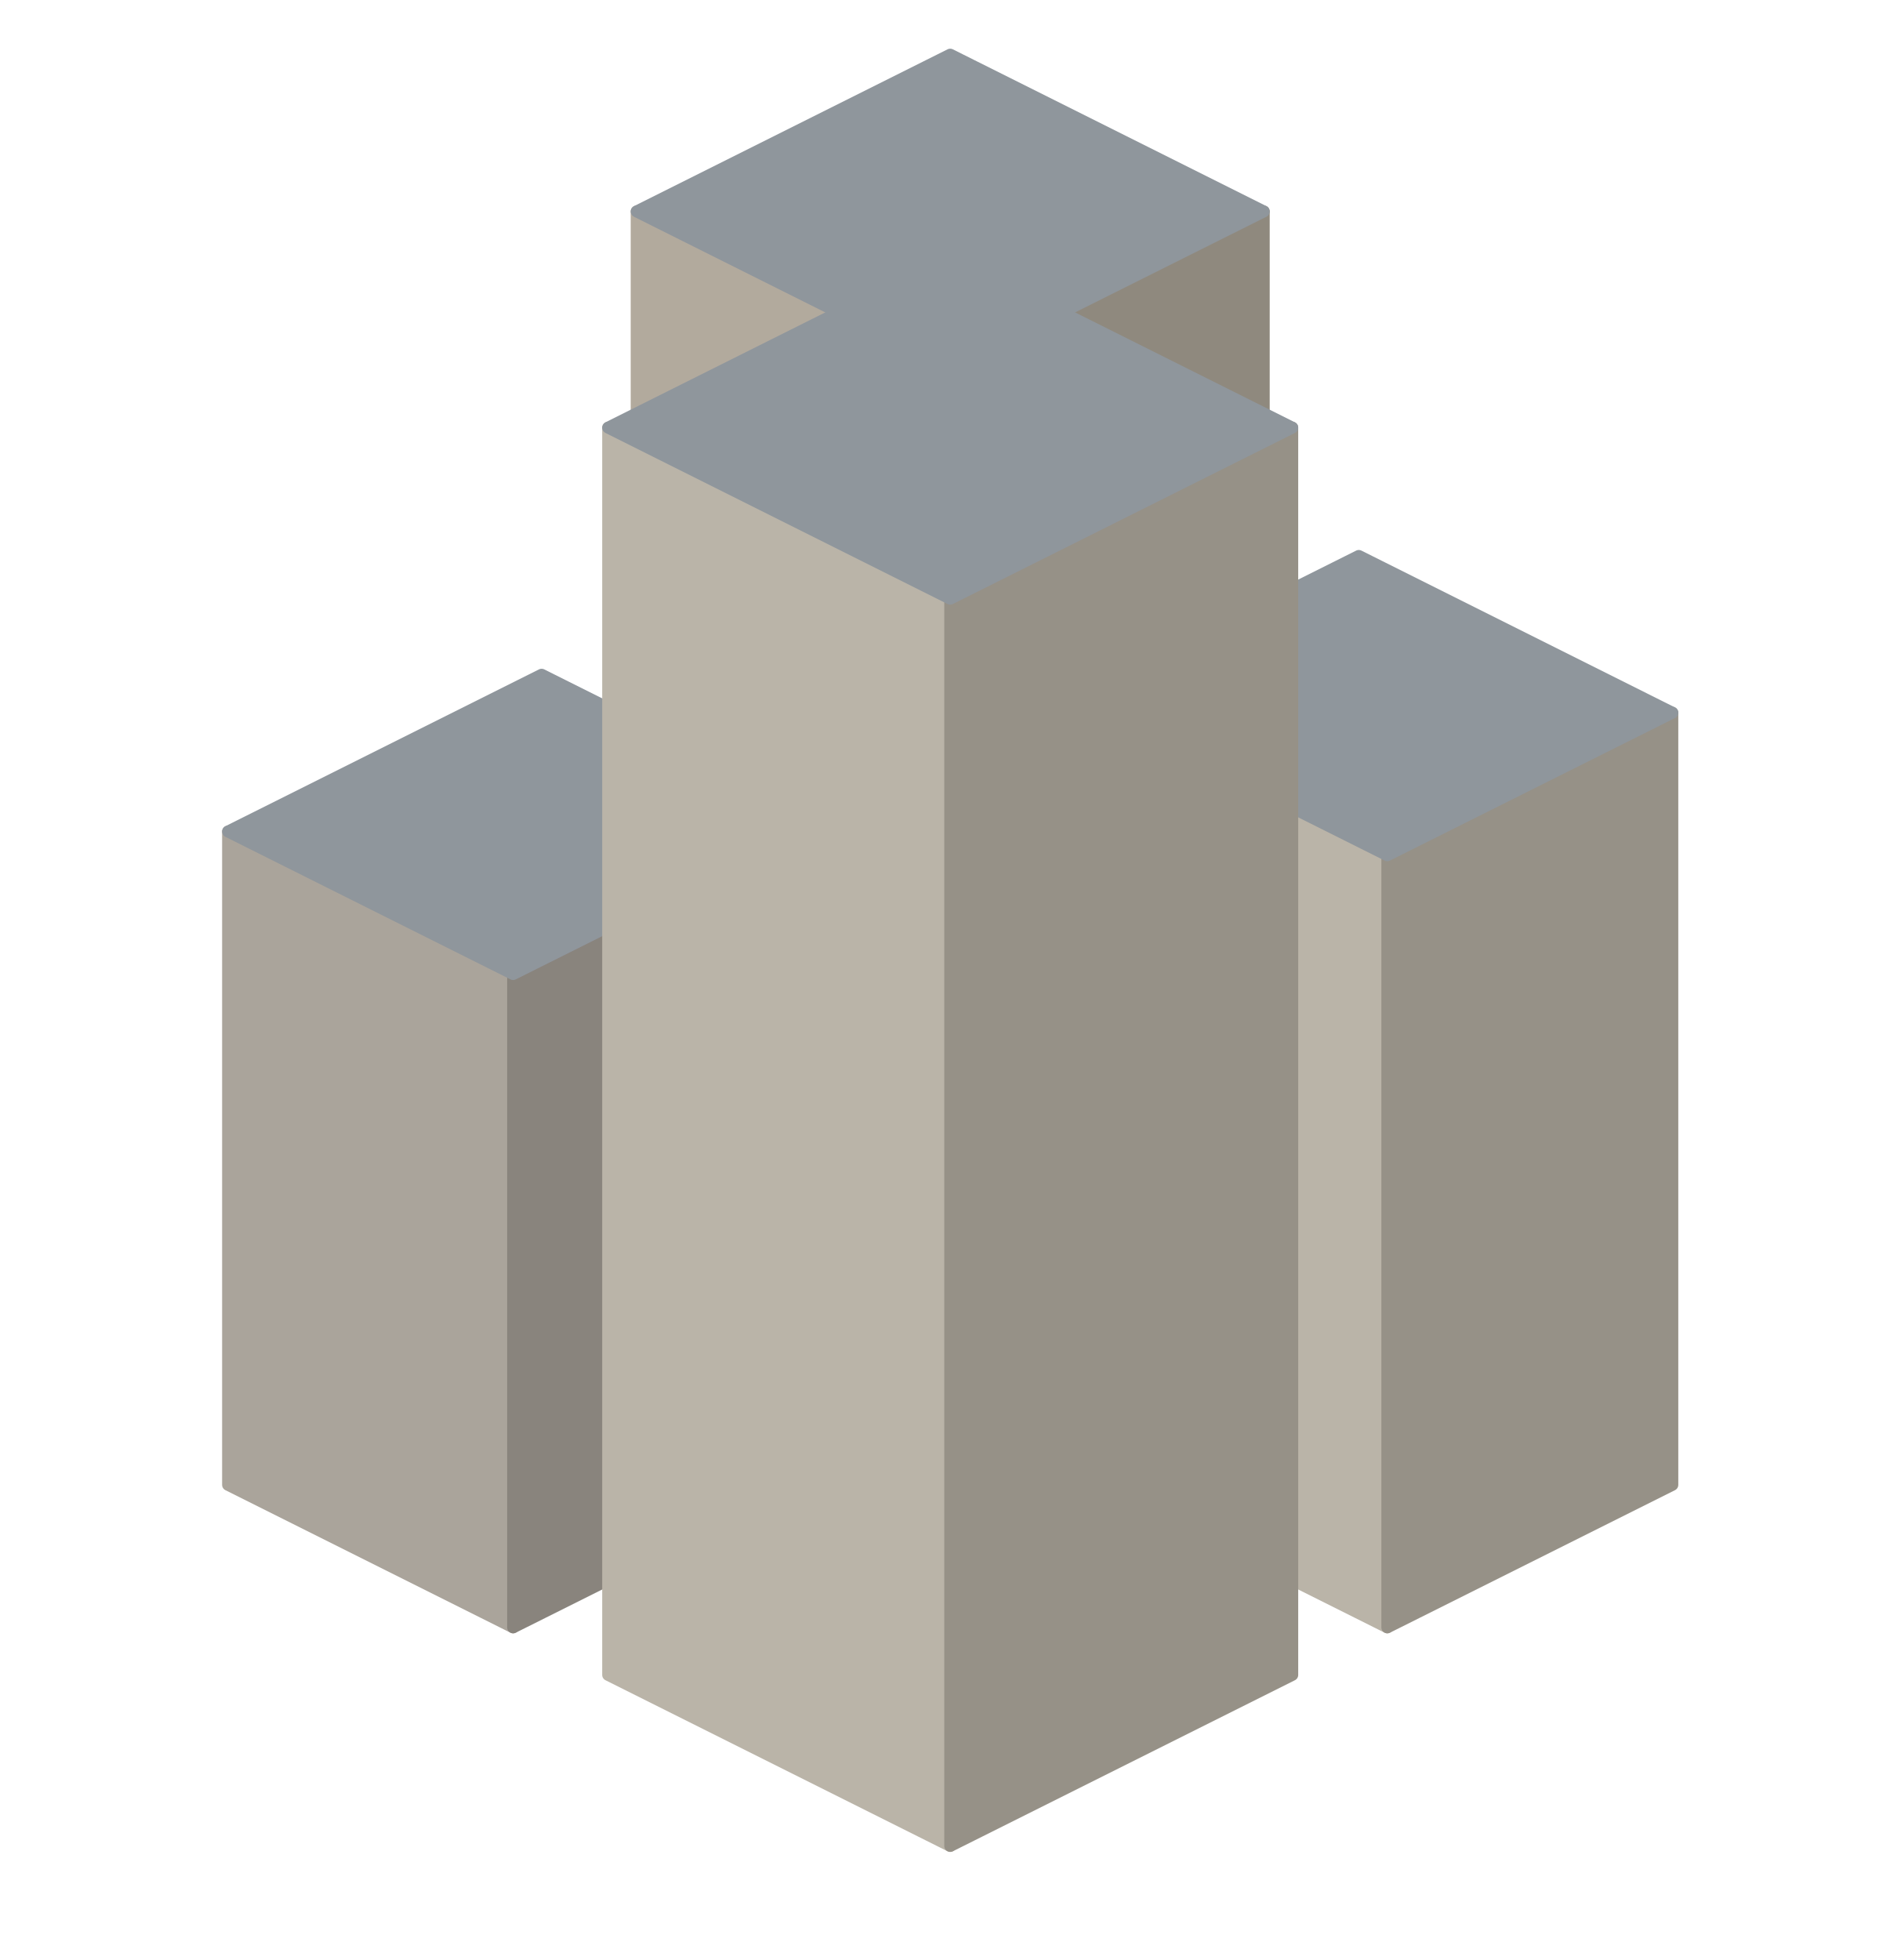
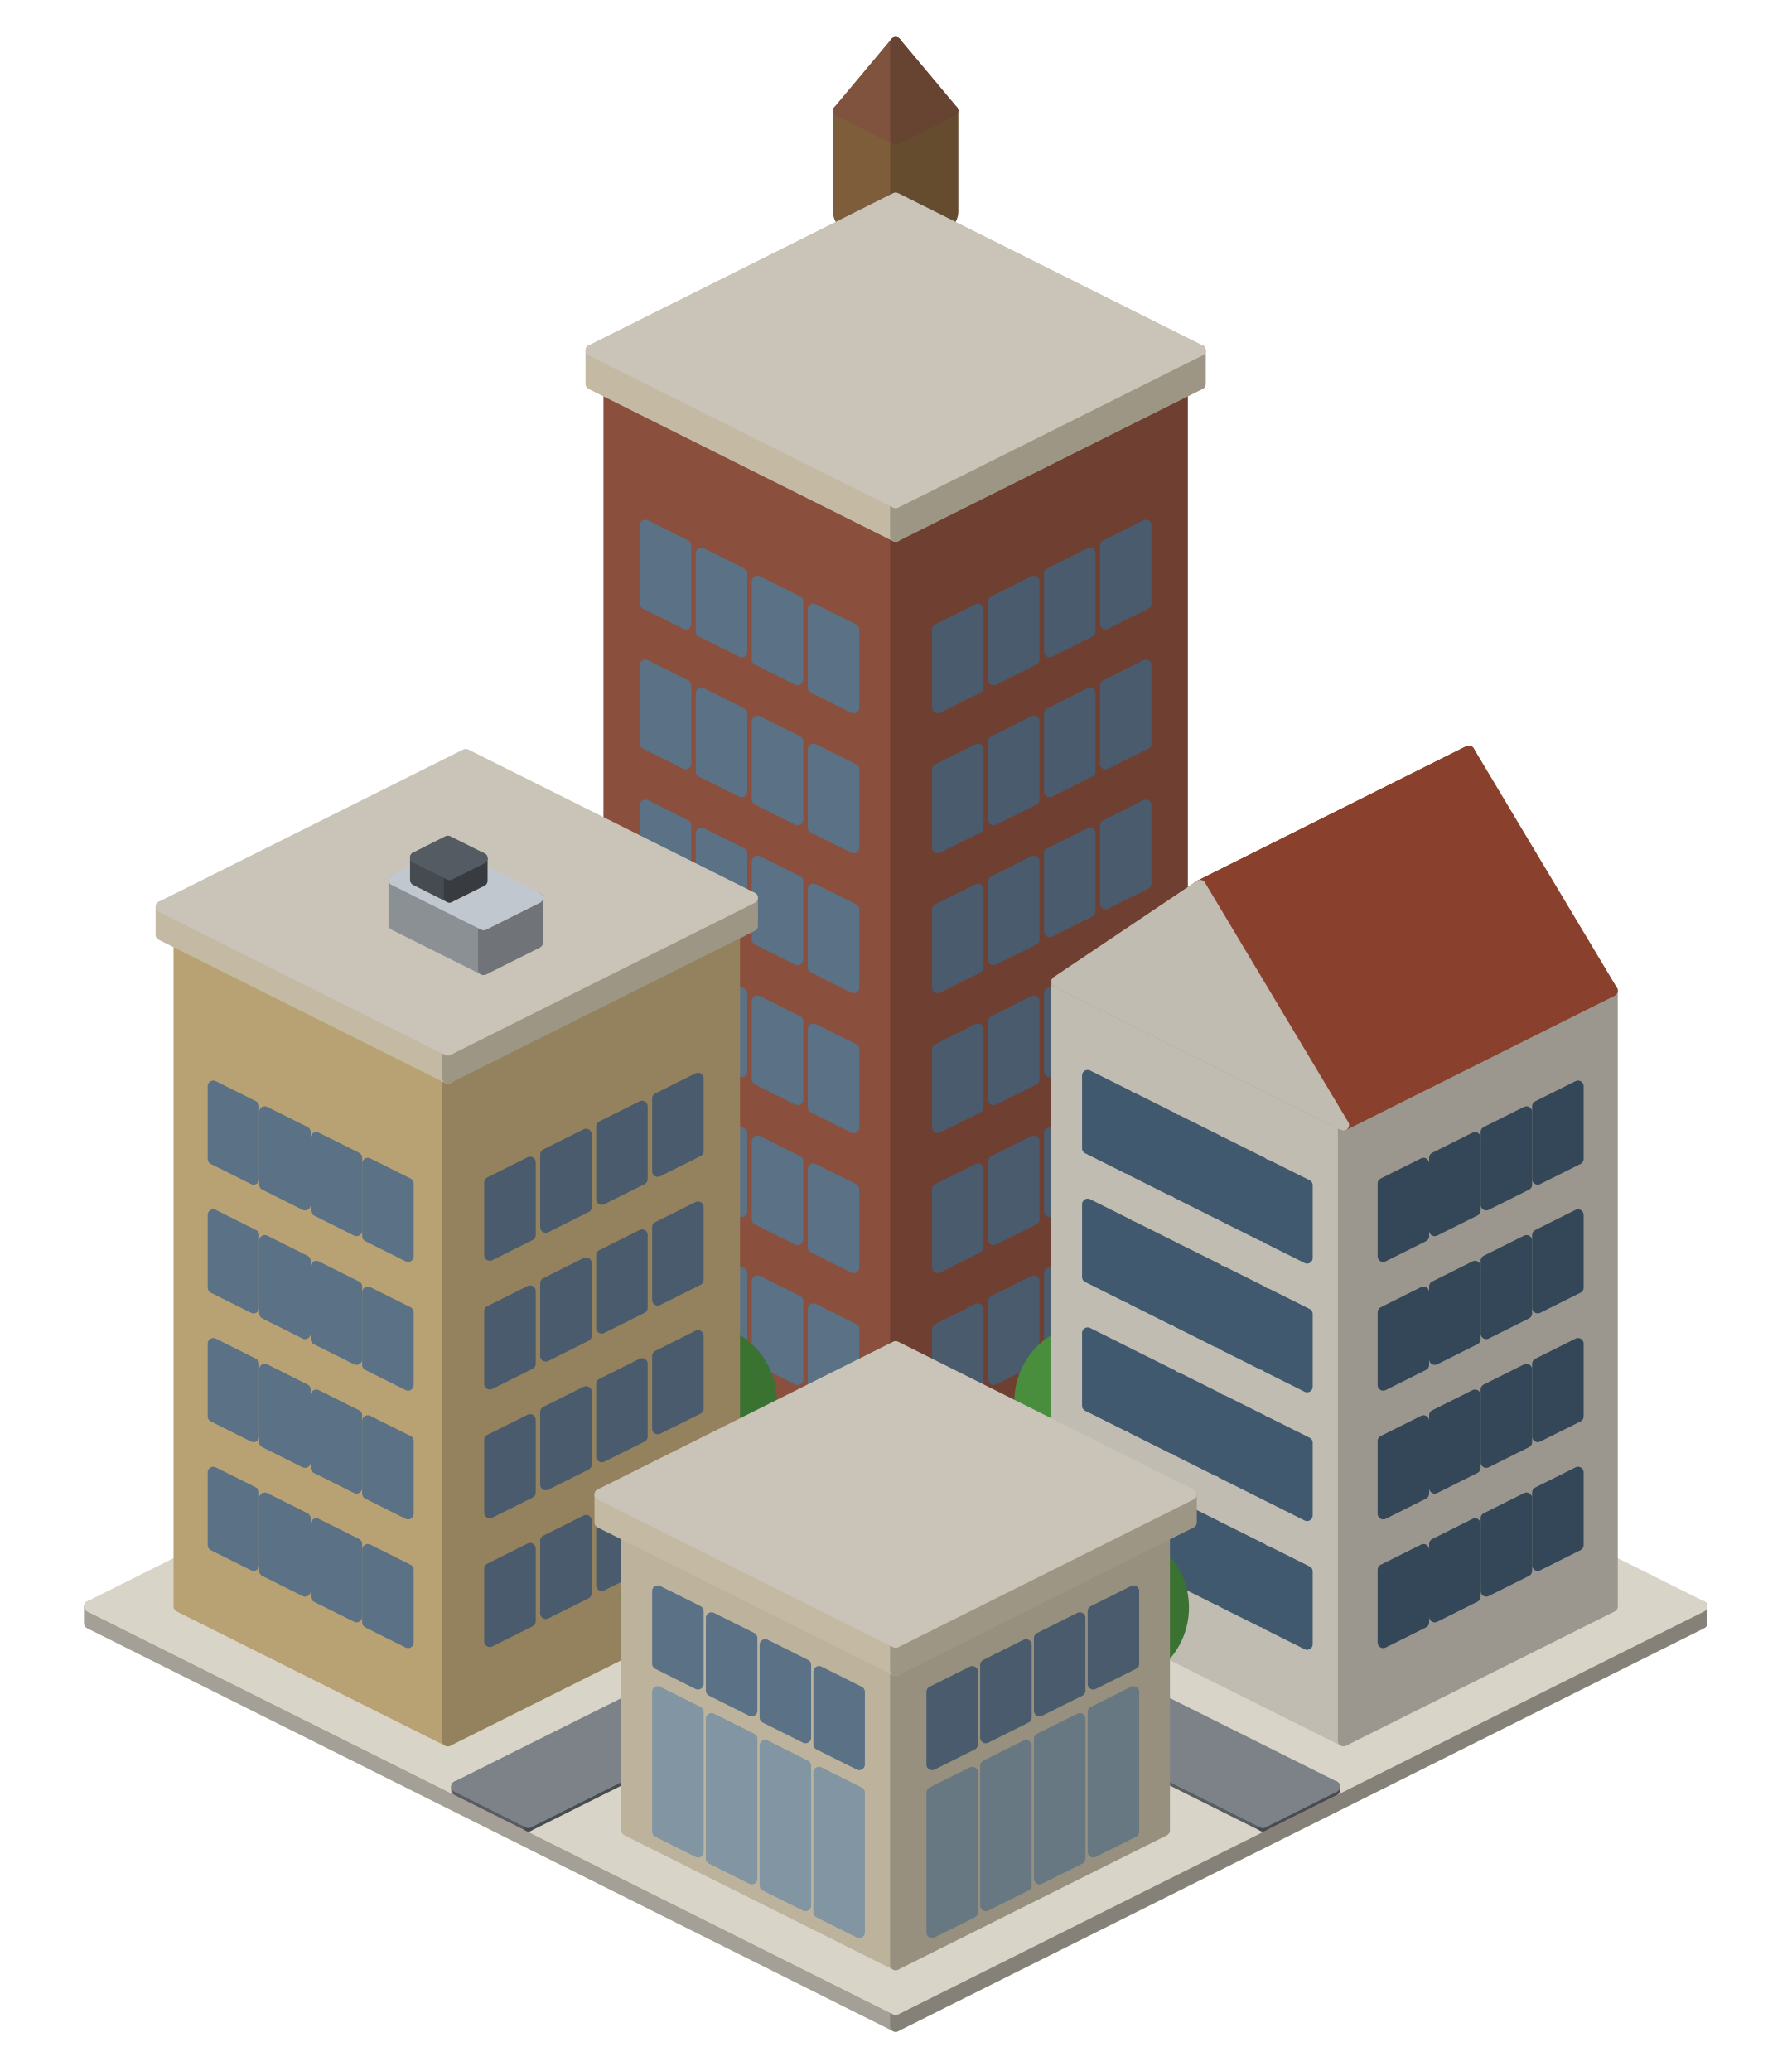
- <svg xmlns="http://www.w3.org/2000/svg" width="64" height="66" viewBox="0 0 64 66">
-   <g transform="translate(0 34)" stroke-linejoin="round" stroke-width="0.4">
-     <polygon points="21.44,9.12 32.00,14.40 32.00,-21.60 21.44,-26.88" fill="#b2aa9d" stroke="#b2aa9d" />
-     <polygon points="42.56,9.12 32.00,14.40 32.00,-21.60 42.56,-26.88" fill="#8f897e" stroke="#8f897e" />
-     <polygon points="32.00,-32.16 42.56,-26.88 32.00,-21.60 21.44,-26.88" fill="#8f969c" stroke="#8f969c" />
-     <polygon points="36.16,15.52 46.72,20.80 46.72,-5.20 36.16,-10.48" fill="#bab4a8" stroke="#bab4a8" />
-     <polygon points="56.32,16.00 46.72,20.80 46.72,-5.20 56.32,-10.00" fill="#969187" stroke="#969187" />
-     <polygon points="45.76,-15.28 56.32,-10.00 46.72,-5.20 36.16,-10.48" fill="#8f969c" stroke="#8f969c" />
-     <polygon points="7.68,16.00 17.28,20.80 17.28,-1.20 7.68,-6.00" fill="#aaa49b" stroke="#aaa49b" />
-     <polygon points="27.84,15.52 17.28,20.80 17.28,-1.20 27.84,-6.48" fill="#89847d" stroke="#89847d" />
-     <polygon points="18.24,-11.28 27.84,-6.48 17.28,-1.20 7.68,-6.00" fill="#8f969c" stroke="#8f969c" />
-     <polygon points="20.48,22.40 32.00,28.16 32.00,-13.84 20.48,-19.60" fill="#bab4a8" stroke="#bab4a8" />
-     <polygon points="43.52,22.40 32.00,28.16 32.00,-13.84 43.52,-19.60" fill="#969187" stroke="#969187" />
-     <polygon points="32.00,-25.36 43.52,-19.60 32.00,-13.84 20.48,-19.60" fill="#8f969c" stroke="#8f969c" />
+ <svg xmlns="http://www.w3.org/2000/svg" width="64" height="74" viewBox="0 0 64 74">
+   <g transform="translate(0 42)" stroke-linejoin="round" stroke-width="0.4">
+     <polygon points="3.20,16.00 32.00,30.40 32.00,29.80 3.20,15.40" fill="#a5a097" stroke="#a5a097" />
+     <polygon points="60.80,16.00 32.00,30.40 32.00,29.80 60.80,15.40" fill="#858179" stroke="#858179" />
+     <polygon points="32.00,1.00 60.80,15.40 32.00,29.80 3.20,15.40" fill="#d9d4c8" stroke="#d9d4c8" />
+     <polygon points="16.32,21.96 18.88,23.24 18.88,23.12 16.32,21.84" fill="#595d62" stroke="#595d62" />
+     <polygon points="47.68,8.84 18.88,23.24 18.88,23.12 47.68,8.72" fill="#484b4f" stroke="#484b4f" />
+     <polygon points="45.12,7.44 47.68,8.72 18.88,23.12 16.32,21.84" fill="#7d8288" stroke="#7d8288" />
+     <polygon points="16.32,8.84 45.12,23.24 45.12,23.12 16.32,8.72" fill="#595d62" stroke="#595d62" />
+     <polygon points="47.68,21.96 45.12,23.24 45.12,23.12 47.68,21.84" fill="#484b4f" stroke="#484b4f" />
+     <polygon points="18.88,7.44 47.68,21.84 45.12,23.12 16.32,8.72" fill="#7d8288" stroke="#7d8288" />
+     <polygon points="21.76,7.72 32.00,12.84 32.00,-23.16 21.76,-28.28" fill="#8a4f3d" stroke="#8a4f3d" />
+     <polygon points="42.24,7.72 32.00,12.84 32.00,-23.16 42.24,-28.28" fill="#6f3f31" stroke="#6f3f31" />
+     <polygon points="32.00,-33.40 42.24,-28.28 32.00,-23.16 21.76,-28.28" fill="#8f969c" stroke="#8f969c" />
+     <polygon points="30.40,-32.04 32.00,-31.24 32.00,-33.64 30.40,-34.44" fill="#46423f" stroke="#46423f" />
+     <polygon points="33.60,-32.04 32.00,-31.24 32.00,-33.64 33.60,-34.44" fill="#383533" stroke="#383533" />
+     <polygon points="32.00,-35.24 33.60,-34.44 32.00,-33.64 30.40,-34.44" fill="#55514d" stroke="#55514d" />
+     <path d="M 32.00 -33.42 A 2.04 1.02 0 0 1 29.96 -34.44 L 29.96 -38.04 L 32.00 -38.04 Z" fill="#7e5e3a" stroke="#7e5e3a" />
+     <path d="M 32.00 -33.42 A 2.04 1.02 0 0 0 34.04 -34.44 L 34.04 -38.04 L 32.00 -38.04 Z" fill="#664c2f" stroke="#664c2f" />
+     <polygon points="29.96,-38.04 32.00,-40.48 32.00,-37.02" fill="#80533f" stroke="#80533f" />
+     <polygon points="34.04,-38.04 32.00,-40.48 32.00,-37.02" fill="#674332" stroke="#674332" />
+     <polygon points="23.06,4.57 24.50,5.29 24.50,2.49 23.06,1.77" fill="#5b7186" stroke="#5b7186" />
+     <polygon points="23.06,-0.43 24.50,0.29 24.50,-2.51 23.06,-3.23" fill="#5b7186" stroke="#5b7186" />
+     <polygon points="23.06,-5.43 24.50,-4.71 24.50,-7.51 23.06,-8.23" fill="#5b7186" stroke="#5b7186" />
+     <polygon points="23.06,-10.43 24.50,-9.71 24.50,-12.51 23.06,-13.23" fill="#5b7186" stroke="#5b7186" />
+     <polygon points="23.06,-15.43 24.50,-14.71 24.50,-17.51 23.06,-18.23" fill="#5b7186" stroke="#5b7186" />
+     <polygon points="23.06,-20.43 24.50,-19.71 24.50,-22.51 23.06,-23.23" fill="#5b7186" stroke="#5b7186" />
+     <polygon points="40.94,4.57 39.50,5.29 39.50,2.49 40.94,1.77" fill="#495b6c" stroke="#495b6c" />
+     <polygon points="40.94,-0.43 39.50,0.29 39.50,-2.51 40.94,-3.23" fill="#495b6c" stroke="#495b6c" />
+     <polygon points="40.94,-5.43 39.50,-4.71 39.50,-7.51 40.94,-8.23" fill="#495b6c" stroke="#495b6c" />
+     <polygon points="40.94,-10.43 39.50,-9.71 39.50,-12.51 40.94,-13.23" fill="#495b6c" stroke="#495b6c" />
+     <polygon points="40.94,-15.43 39.50,-14.71 39.50,-17.51 40.94,-18.23" fill="#495b6c" stroke="#495b6c" />
+     <polygon points="40.94,-20.43 39.50,-19.71 39.50,-22.51 40.94,-23.23" fill="#495b6c" stroke="#495b6c" />
+     <polygon points="25.06,5.57 26.50,6.29 26.50,3.49 25.06,2.77" fill="#5b7186" stroke="#5b7186" />
+     <polygon points="38.94,5.57 37.50,6.29 37.50,3.49 38.94,2.77" fill="#495b6c" stroke="#495b6c" />
+     <polygon points="25.06,0.57 26.50,1.29 26.50,-1.51 25.06,-2.23" fill="#5b7186" stroke="#5b7186" />
+     <polygon points="38.94,0.57 37.50,1.29 37.50,-1.51 38.94,-2.23" fill="#495b6c" stroke="#495b6c" />
+     <polygon points="25.06,-4.43 26.50,-3.71 26.50,-6.51 25.06,-7.23" fill="#5b7186" stroke="#5b7186" />
+     <polygon points="38.94,-4.43 37.50,-3.71 37.50,-6.51 38.94,-7.23" fill="#495b6c" stroke="#495b6c" />
+     <polygon points="25.06,-9.43 26.50,-8.71 26.50,-11.51 25.06,-12.23" fill="#5b7186" stroke="#5b7186" />
+     <polygon points="38.94,-9.43 37.50,-8.71 37.50,-11.51 38.94,-12.23" fill="#495b6c" stroke="#495b6c" />
+     <polygon points="25.06,-14.43 26.50,-13.71 26.50,-16.51 25.06,-17.23" fill="#5b7186" stroke="#5b7186" />
+     <polygon points="38.94,-14.43 37.50,-13.71 37.50,-16.51 38.94,-17.23" fill="#495b6c" stroke="#495b6c" />
+     <polygon points="25.06,-19.43 26.50,-18.71 26.50,-21.51 25.06,-22.23" fill="#5b7186" stroke="#5b7186" />
+     <polygon points="38.94,-19.43 37.50,-18.71 37.50,-21.51 38.94,-22.23" fill="#495b6c" stroke="#495b6c" />
+     <polygon points="27.06,6.57 28.50,7.29 28.50,4.49 27.06,3.77" fill="#5b7186" stroke="#5b7186" />
+     <polygon points="36.94,6.57 35.50,7.29 35.50,4.49 36.94,3.77" fill="#495b6c" stroke="#495b6c" />
+     <polygon points="27.06,1.57 28.50,2.29 28.50,-0.51 27.06,-1.23" fill="#5b7186" stroke="#5b7186" />
+     <polygon points="36.94,1.57 35.50,2.29 35.50,-0.51 36.94,-1.23" fill="#495b6c" stroke="#495b6c" />
+     <polygon points="27.06,-3.43 28.50,-2.71 28.50,-5.51 27.06,-6.23" fill="#5b7186" stroke="#5b7186" />
+     <polygon points="36.94,-3.43 35.50,-2.71 35.50,-5.51 36.94,-6.23" fill="#495b6c" stroke="#495b6c" />
+     <polygon points="27.06,-8.43 28.50,-7.71 28.50,-10.51 27.06,-11.23" fill="#5b7186" stroke="#5b7186" />
+     <polygon points="36.94,-8.43 35.50,-7.71 35.50,-10.51 36.94,-11.23" fill="#495b6c" stroke="#495b6c" />
+     <polygon points="27.06,-13.43 28.50,-12.71 28.50,-15.51 27.06,-16.23" fill="#5b7186" stroke="#5b7186" />
+     <polygon points="36.94,-13.43 35.50,-12.71 35.50,-15.51 36.94,-16.23" fill="#495b6c" stroke="#495b6c" />
+     <polygon points="27.06,-18.43 28.50,-17.71 28.50,-20.51 27.06,-21.23" fill="#5b7186" stroke="#5b7186" />
+     <polygon points="36.94,-18.43 35.50,-17.71 35.50,-20.51 36.94,-21.23" fill="#495b6c" stroke="#495b6c" />
+     <polygon points="29.06,7.57 30.50,8.29 30.50,5.49 29.06,4.77" fill="#5b7186" stroke="#5b7186" />
+     <polygon points="34.94,7.57 33.50,8.29 33.50,5.49 34.94,4.77" fill="#495b6c" stroke="#495b6c" />
+     <polygon points="29.06,2.57 30.50,3.29 30.50,0.49 29.06,-0.23" fill="#5b7186" stroke="#5b7186" />
+     <polygon points="34.94,2.57 33.50,3.29 33.50,0.49 34.94,-0.23" fill="#495b6c" stroke="#495b6c" />
+     <polygon points="29.06,-2.43 30.50,-1.71 30.50,-4.51 29.06,-5.23" fill="#5b7186" stroke="#5b7186" />
+     <polygon points="34.94,-2.43 33.50,-1.71 33.50,-4.51 34.94,-5.23" fill="#495b6c" stroke="#495b6c" />
+     <polygon points="29.06,-7.43 30.50,-6.71 30.50,-9.51 29.06,-10.23" fill="#5b7186" stroke="#5b7186" />
+     <polygon points="34.94,-7.43 33.50,-6.71 33.50,-9.51 34.94,-10.23" fill="#495b6c" stroke="#495b6c" />
+     <polygon points="29.06,-12.43 30.50,-11.71 30.50,-14.51 29.06,-15.23" fill="#5b7186" stroke="#5b7186" />
+     <polygon points="34.94,-12.43 33.50,-11.71 33.50,-14.51 34.94,-15.23" fill="#495b6c" stroke="#495b6c" />
+     <polygon points="29.06,-17.43 30.50,-16.71 30.50,-19.51 29.06,-20.23" fill="#5b7186" stroke="#5b7186" />
+     <polygon points="34.94,-17.43 33.50,-16.71 33.50,-19.51 34.94,-20.23" fill="#495b6c" stroke="#495b6c" />
+     <polygon points="21.12,-28.28 32.00,-22.84 32.00,-24.04 21.12,-29.48" fill="#c4baa4" stroke="#c4baa4" />
+     <polygon points="42.88,-28.28 32.00,-22.84 32.00,-24.04 42.88,-29.48" fill="#9e9684" stroke="#9e9684" />
+     <polygon points="32.00,-34.92 42.88,-29.48 32.00,-24.04 21.12,-29.48" fill="#c9c3b8" stroke="#c9c3b8" />
+     <path d="M 39.04 12.82 A 0.68 0.34 0 0 1 38.36 12.48 L 38.36 9.68 L 39.04 9.68 Z" fill="#583d23" stroke="#583d23" />
+     <path d="M 39.04 12.82 A 0.68 0.34 0 0 0 39.72 12.48 L 39.72 9.68 L 39.04 9.68 Z" fill="#47311c" stroke="#47311c" />
+     <path d="M 38.36 9.68 A 0.68 0.34 0 1 0 39.72 9.68 A 0.68 0.34 0 1 0 38.36 9.68 Z" fill="#6b4a2b" stroke="#6b4a2b" />
+     <path d="M 24.96 12.82 A 0.68 0.34 0 0 1 24.28 12.48 L 24.28 9.68 L 24.96 9.68 Z" fill="#583d23" stroke="#583d23" />
+     <path d="M 24.96 12.82 A 0.68 0.34 0 0 0 25.64 12.48 L 25.64 9.68 L 24.96 9.68 Z" fill="#47311c" stroke="#47311c" />
+     <path d="M 24.28 9.68 A 0.68 0.34 0 1 0 25.64 9.68 A 0.68 0.34 0 1 0 24.28 9.68 Z" fill="#6b4a2b" stroke="#6b4a2b" />
+     <path d="M 39.04 5.48 A 2.60 2.60 0 0 0 39.04 10.68 Z" fill="#498e3d" stroke="#498e3d" />
+     <path d="M 39.04 5.48 A 2.60 2.60 0 0 1 39.04 10.68 Z" fill="#3a7231" stroke="#3a7231" />
+     <path d="M 24.96 5.48 A 2.60 2.60 0 0 0 24.96 10.68 Z" fill="#498e3d" stroke="#498e3d" />
+     <path d="M 24.96 5.48 A 2.60 2.60 0 0 1 24.96 10.68 Z" fill="#3a7231" stroke="#3a7231" />
+     <polygon points="37.76,15.08 48.00,20.20 48.00,-1.80 37.76,-6.92" fill="#c1bcb1" stroke="#c1bcb1" />
+     <polygon points="57.60,15.40 48.00,20.20 48.00,-1.80 57.60,-6.60" fill="#9b978f" stroke="#9b978f" />
+     <polygon points="47.36,-11.72 57.60,-6.60 48.00,-1.80 37.76,-6.92" fill="#8f969c" stroke="#8f969c" />
+     <polygon points="6.40,15.40 16.00,20.20 16.00,-3.80 6.40,-8.60" fill="#b8a274" stroke="#b8a274" />
+     <polygon points="26.24,15.08 16.00,20.20 16.00,-3.80 26.24,-8.92" fill="#94825e" stroke="#94825e" />
+     <polygon points="16.64,-13.72 26.24,-8.92 16.00,-3.80 6.40,-8.60" fill="#8f969c" stroke="#8f969c" />
+     <polygon points="47.36,-11.72 37.76,-6.92 42.88,-10.36 52.48,-15.16" fill="#aa5036" stroke="#aa5036" />
+     <polygon points="57.60,-6.60 48.00,-1.80 42.88,-10.36 52.48,-15.16" fill="#89402c" stroke="#89402c" />
+     <polygon points="37.76,-6.92 48.00,-1.80 42.88,-10.36" fill="#c1bcb1" stroke="#c1bcb1" />
+     <polygon points="38.86,12.83 40.30,13.55 40.30,10.95 38.86,10.23" fill="#41596e" stroke="#41596e" />
+     <polygon points="38.86,8.23 40.30,8.95 40.30,6.35 38.86,5.63" fill="#41596e" stroke="#41596e" />
+     <polygon points="38.86,3.63 40.30,4.35 40.30,1.75 38.86,1.03" fill="#41596e" stroke="#41596e" />
+     <polygon points="38.86,-0.97 40.30,-0.25 40.30,-2.85 38.86,-3.57" fill="#41596e" stroke="#41596e" />
+     <polygon points="56.38,13.21 54.94,13.93 54.94,11.33 56.38,10.61" fill="#344758" stroke="#344758" />
+     <polygon points="56.38,8.61 54.94,9.33 54.94,6.73 56.38,6.01" fill="#344758" stroke="#344758" />
+     <polygon points="56.38,4.01 54.94,4.73 54.94,2.13 56.38,1.41" fill="#344758" stroke="#344758" />
+     <polygon points="56.38,-0.59 54.94,0.13 54.94,-2.47 56.38,-3.19" fill="#344758" stroke="#344758" />
+     <polygon points="40.46,13.63 41.90,14.35 41.90,11.75 40.46,11.03" fill="#41596e" stroke="#41596e" />
+     <polygon points="40.46,9.03 41.90,9.75 41.90,7.15 40.46,6.43" fill="#41596e" stroke="#41596e" />
+     <polygon points="40.46,4.43 41.90,5.15 41.90,2.55 40.46,1.83" fill="#41596e" stroke="#41596e" />
+     <polygon points="40.46,-0.17 41.90,0.55 41.90,-2.05 40.46,-2.77" fill="#41596e" stroke="#41596e" />
+     <polygon points="54.54,14.13 53.10,14.85 53.10,12.25 54.54,11.53" fill="#344758" stroke="#344758" />
+     <polygon points="54.54,9.53 53.10,10.25 53.10,7.65 54.54,6.93" fill="#344758" stroke="#344758" />
+     <polygon points="54.54,4.93 53.10,5.65 53.10,3.05 54.54,2.33" fill="#344758" stroke="#344758" />
+     <polygon points="54.54,0.33 53.10,1.05 53.10,-1.55 54.54,-2.27" fill="#344758" stroke="#344758" />
+     <polygon points="42.06,14.43 43.50,15.15 43.50,12.55 42.06,11.83" fill="#41596e" stroke="#41596e" />
+     <polygon points="42.06,9.83 43.50,10.55 43.50,7.95 42.06,7.23" fill="#41596e" stroke="#41596e" />
+     <polygon points="42.06,5.23 43.50,5.95 43.50,3.35 42.06,2.63" fill="#41596e" stroke="#41596e" />
+     <polygon points="42.06,0.63 43.50,1.35 43.50,-1.25 42.06,-1.97" fill="#41596e" stroke="#41596e" />
+     <polygon points="52.70,15.05 51.26,15.77 51.26,13.17 52.70,12.45" fill="#344758" stroke="#344758" />
+     <polygon points="52.70,10.45 51.26,11.17 51.26,8.57 52.70,7.85" fill="#344758" stroke="#344758" />
+     <polygon points="52.70,5.85 51.26,6.57 51.26,3.97 52.70,3.25" fill="#344758" stroke="#344758" />
+     <polygon points="52.70,1.25 51.26,1.97 51.26,-0.63 52.70,-1.35" fill="#344758" stroke="#344758" />
+     <polygon points="43.66,15.23 45.10,15.95 45.10,13.35 43.66,12.63" fill="#41596e" stroke="#41596e" />
+     <polygon points="43.66,10.63 45.10,11.35 45.10,8.75 43.66,8.03" fill="#41596e" stroke="#41596e" />
+     <polygon points="43.66,6.03 45.10,6.75 45.10,4.15 43.66,3.43" fill="#41596e" stroke="#41596e" />
+     <polygon points="43.66,1.43 45.10,2.15 45.10,-0.45 43.66,-1.17" fill="#41596e" stroke="#41596e" />
+     <polygon points="50.86,15.97 49.42,16.69 49.42,14.09 50.86,13.37" fill="#344758" stroke="#344758" />
+     <polygon points="50.86,11.37 49.42,12.09 49.42,9.49 50.86,8.77" fill="#344758" stroke="#344758" />
+     <polygon points="50.86,6.77 49.42,7.49 49.42,4.89 50.86,4.17" fill="#344758" stroke="#344758" />
+     <polygon points="50.86,2.17 49.42,2.89 49.42,0.29 50.86,-0.43" fill="#344758" stroke="#344758" />
+     <path d="M 39.68 20.18 A 0.68 0.34 0 0 1 39.00 19.84 L 39.00 17.04 L 39.68 17.04 Z" fill="#583d23" stroke="#583d23" />
+     <path d="M 39.68 20.18 A 0.68 0.34 0 0 0 40.36 19.84 L 40.36 17.04 L 39.68 17.04 Z" fill="#47311c" stroke="#47311c" />
+     <path d="M 39.00 17.04 A 0.68 0.34 0 1 0 40.36 17.04 A 0.68 0.34 0 1 0 39.00 17.04 Z" fill="#6b4a2b" stroke="#6b4a2b" />
+     <path d="M 39.68 12.84 A 2.60 2.60 0 0 0 39.68 18.04 Z" fill="#498e3d" stroke="#498e3d" />
+     <path d="M 39.68 12.84 A 2.60 2.60 0 0 1 39.68 18.04 Z" fill="#3a7231" stroke="#3a7231" />
+     <polygon points="45.26,16.03 46.70,16.75 46.70,14.15 45.26,13.43" fill="#41596e" stroke="#41596e" />
+     <polygon points="45.26,11.43 46.70,12.15 46.70,9.55 45.26,8.83" fill="#41596e" stroke="#41596e" />
+     <polygon points="45.26,6.83 46.70,7.55 46.70,4.95 45.26,4.23" fill="#41596e" stroke="#41596e" />
+     <polygon points="45.26,2.23 46.70,2.95 46.70,0.35 45.26,-0.37" fill="#41596e" stroke="#41596e" />
+     <polygon points="15.49,-13.44 16.70,-12.83 16.70,-13.63 15.49,-14.24" fill="#464b51" stroke="#464b51" />
+     <polygon points="17.86,-13.41 16.70,-12.83 16.70,-13.63 17.86,-14.21" fill="#383c41" stroke="#383c41" />
+     <polygon points="16.64,-14.82 17.86,-14.21 16.70,-13.63 15.49,-14.24" fill="#555b63" stroke="#555b63" />
+     <polygon points="14.72,-11.84 17.92,-10.24 17.92,-11.84 14.72,-13.44" fill="#8b9095" stroke="#8b9095" />
+     <polygon points="19.84,-11.20 17.92,-10.24 17.92,-11.84 19.84,-12.80" fill="#707478" stroke="#707478" />
+     <polygon points="16.64,-14.40 19.84,-12.80 17.92,-11.84 14.72,-13.44" fill="#c0c7ce" stroke="#c0c7ce" />
+     <polygon points="24.94,12.93 23.50,13.65 23.50,11.05 24.94,10.33" fill="#495b6c" stroke="#495b6c" />
+     <polygon points="24.94,8.33 23.50,9.05 23.50,6.45 24.94,5.73" fill="#495b6c" stroke="#495b6c" />
+     <polygon points="24.94,3.73 23.50,4.45 23.50,1.85 24.94,1.13" fill="#495b6c" stroke="#495b6c" />
+     <polygon points="24.94,-0.87 23.50,-0.15 23.50,-2.75 24.94,-3.47" fill="#495b6c" stroke="#495b6c" />
+     <polygon points="7.62,13.21 9.06,13.93 9.06,11.33 7.62,10.61" fill="#5b7186" stroke="#5b7186" />
+     <polygon points="7.62,8.61 9.06,9.33 9.06,6.73 7.62,6.01" fill="#5b7186" stroke="#5b7186" />
+     <polygon points="7.62,4.01 9.06,4.73 9.06,2.13 7.62,1.41" fill="#5b7186" stroke="#5b7186" />
+     <polygon points="7.62,-0.59 9.06,0.13 9.06,-2.47 7.62,-3.19" fill="#5b7186" stroke="#5b7186" />
+     <polygon points="22.94,13.93 21.50,14.65 21.50,12.05 22.94,11.33" fill="#495b6c" stroke="#495b6c" />
+     <polygon points="22.94,9.33 21.50,10.05 21.50,7.45 22.94,6.73" fill="#495b6c" stroke="#495b6c" />
+     <polygon points="22.94,4.73 21.50,5.45 21.50,2.85 22.94,2.13" fill="#495b6c" stroke="#495b6c" />
+     <polygon points="22.94,0.13 21.50,0.85 21.50,-1.75 22.94,-2.47" fill="#495b6c" stroke="#495b6c" />
+     <polygon points="5.76,-8.60 16.00,-3.48 16.00,-4.48 5.76,-9.60" fill="#c4baa4" stroke="#c4baa4" />
+     <polygon points="26.88,-8.92 16.00,-3.48 16.00,-4.48 26.88,-9.92" fill="#9e9684" stroke="#9e9684" />
+     <polygon points="16.64,-15.04 26.88,-9.92 16.00,-4.48 5.76,-9.60" fill="#c9c3b8" stroke="#c9c3b8" />
+     <polygon points="14.08,-8.96 17.28,-7.36 17.28,-8.96 14.08,-10.56" fill="#8b9095" stroke="#8b9095" />
+     <polygon points="19.20,-8.32 17.28,-7.36 17.28,-8.96 19.20,-9.92" fill="#707478" stroke="#707478" />
+     <polygon points="16.00,-11.52 19.20,-9.92 17.28,-8.96 14.08,-10.56" fill="#c0c7ce" stroke="#c0c7ce" />
+     <polygon points="14.85,-10.56 16.06,-9.95 16.06,-10.75 14.85,-11.36" fill="#464b51" stroke="#464b51" />
+     <polygon points="17.22,-10.53 16.06,-9.95 16.06,-10.75 17.22,-11.33" fill="#383c41" stroke="#383c41" />
+     <polygon points="16.00,-11.94 17.22,-11.33 16.06,-10.75 14.85,-11.36" fill="#555b63" stroke="#555b63" />
+     <polygon points="9.46,14.13 10.90,14.85 10.90,12.25 9.46,11.53" fill="#5b7186" stroke="#5b7186" />
+     <polygon points="9.46,9.53 10.90,10.25 10.90,7.65 9.46,6.93" fill="#5b7186" stroke="#5b7186" />
+     <polygon points="9.46,4.93 10.90,5.65 10.90,3.05 9.46,2.33" fill="#5b7186" stroke="#5b7186" />
+     <polygon points="9.46,0.33 10.90,1.05 10.90,-1.55 9.46,-2.27" fill="#5b7186" stroke="#5b7186" />
+     <polygon points="20.94,14.93 19.50,15.65 19.50,13.05 20.94,12.33" fill="#495b6c" stroke="#495b6c" />
+     <polygon points="20.94,10.33 19.50,11.05 19.50,8.45 20.94,7.73" fill="#495b6c" stroke="#495b6c" />
+     <polygon points="20.94,5.73 19.50,6.45 19.50,3.85 20.94,3.13" fill="#495b6c" stroke="#495b6c" />
+     <polygon points="20.94,1.13 19.50,1.85 19.50,-0.75 20.94,-1.47" fill="#495b6c" stroke="#495b6c" />
+     <polygon points="11.30,15.05 12.74,15.77 12.74,13.17 11.30,12.45" fill="#5b7186" stroke="#5b7186" />
+     <polygon points="11.30,10.45 12.74,11.17 12.74,8.57 11.30,7.85" fill="#5b7186" stroke="#5b7186" />
+     <polygon points="11.30,5.85 12.74,6.57 12.74,3.97 11.30,3.25" fill="#5b7186" stroke="#5b7186" />
+     <polygon points="11.30,1.25 12.74,1.97 12.74,-0.63 11.30,-1.35" fill="#5b7186" stroke="#5b7186" />
+     <path d="M 24.96 19.86 A 0.68 0.34 0 0 1 24.28 19.52 L 24.28 16.72 L 24.96 16.72 Z" fill="#583d23" stroke="#583d23" />
+     <path d="M 24.96 19.86 A 0.68 0.34 0 0 0 25.64 19.52 L 25.64 16.72 L 24.96 16.72 Z" fill="#47311c" stroke="#47311c" />
+     <path d="M 24.28 16.72 A 0.68 0.34 0 1 0 25.64 16.72 A 0.68 0.34 0 1 0 24.28 16.72 Z" fill="#6b4a2b" stroke="#6b4a2b" />
+     <path d="M 24.96 12.52 A 2.60 2.60 0 0 0 24.96 17.72 Z" fill="#498e3d" stroke="#498e3d" />
+     <path d="M 24.96 12.52 A 2.60 2.60 0 0 1 24.96 17.72 Z" fill="#3a7231" stroke="#3a7231" />
+     <polygon points="18.94,15.93 17.50,16.65 17.50,14.05 18.94,13.33" fill="#495b6c" stroke="#495b6c" />
+     <polygon points="18.94,11.33 17.50,12.05 17.50,9.45 18.94,8.73" fill="#495b6c" stroke="#495b6c" />
+     <polygon points="18.94,6.73 17.50,7.45 17.50,4.85 18.94,4.13" fill="#495b6c" stroke="#495b6c" />
+     <polygon points="18.94,2.13 17.50,2.85 17.50,0.25 18.94,-0.47" fill="#495b6c" stroke="#495b6c" />
+     <polygon points="13.14,15.97 14.58,16.69 14.58,14.09 13.14,13.37" fill="#5b7186" stroke="#5b7186" />
+     <polygon points="13.14,11.37 14.58,12.09 14.58,9.49 13.14,8.77" fill="#5b7186" stroke="#5b7186" />
+     <polygon points="13.14,6.77 14.58,7.49 14.58,4.89 13.14,4.17" fill="#5b7186" stroke="#5b7186" />
+     <polygon points="13.14,2.17 14.58,2.89 14.58,0.29 13.14,-0.43" fill="#5b7186" stroke="#5b7186" />
+     <polygon points="22.40,23.40 32.00,28.20 32.00,17.20 22.40,12.40" fill="#bdb39d" stroke="#bdb39d" />
+     <polygon points="41.60,23.40 32.00,28.20 32.00,17.20 41.60,12.40" fill="#98907f" stroke="#98907f" />
+     <polygon points="32.00,7.60 41.60,12.40 32.00,17.20 22.40,12.40" fill="#cfc8b8" stroke="#cfc8b8" />
+     <polygon points="30.85,7.88 32.06,8.49 32.06,7.69 30.85,7.08" fill="#464b51" stroke="#464b51" />
+     <polygon points="33.22,7.91 32.06,8.49 32.06,7.69 33.22,7.11" fill="#383c41" stroke="#383c41" />
+     <polygon points="32.00,6.50 33.22,7.11 32.06,7.69 30.85,7.08" fill="#555b63" stroke="#555b63" />
+     <polygon points="30.08,9.48 33.28,11.08 33.28,9.48 30.08,7.88" fill="#8b9095" stroke="#8b9095" />
+     <polygon points="35.20,10.12 33.28,11.08 33.28,9.48 35.20,8.52" fill="#707478" stroke="#707478" />
+     <polygon points="32.00,6.92 35.20,8.52 33.28,9.48 30.08,7.88" fill="#c0c7ce" stroke="#c0c7ce" />
+     <polygon points="23.50,23.45 24.94,24.17 24.94,19.17 23.50,18.45" fill="#8195a3" stroke="#8195a3" />
+     <polygon points="40.50,23.45 39.06,24.17 39.06,19.17 40.50,18.45" fill="#687883" stroke="#687883" />
+     <polygon points="23.50,17.45 24.94,18.17 24.94,15.57 23.50,14.85" fill="#5b7186" stroke="#5b7186" />
+     <polygon points="40.50,17.45 39.06,18.17 39.06,15.57 40.50,14.85" fill="#495b6c" stroke="#495b6c" />
+     <polygon points="25.42,24.41 26.86,25.13 26.86,20.13 25.42,19.41" fill="#8195a3" stroke="#8195a3" />
+     <polygon points="38.58,24.41 37.14,25.13 37.14,20.13 38.58,19.41" fill="#687883" stroke="#687883" />
+     <polygon points="25.42,18.41 26.86,19.13 26.86,16.53 25.42,15.81" fill="#5b7186" stroke="#5b7186" />
+     <polygon points="38.58,18.41 37.14,19.13 37.14,16.53 38.58,15.81" fill="#495b6c" stroke="#495b6c" />
+     <polygon points="27.34,25.37 28.78,26.09 28.78,21.09 27.34,20.37" fill="#8195a3" stroke="#8195a3" />
+     <polygon points="36.66,25.37 35.22,26.09 35.22,21.09 36.66,20.37" fill="#687883" stroke="#687883" />
+     <polygon points="27.34,19.37 28.78,20.09 28.78,17.49 27.34,16.77" fill="#5b7186" stroke="#5b7186" />
+     <polygon points="36.66,19.37 35.22,20.09 35.22,17.49 36.66,16.77" fill="#495b6c" stroke="#495b6c" />
+     <polygon points="29.26,26.33 30.70,27.05 30.70,22.05 29.26,21.33" fill="#8195a3" stroke="#8195a3" />
+     <polygon points="34.74,26.33 33.30,27.05 33.30,22.05 34.74,21.33" fill="#687883" stroke="#687883" />
+     <polygon points="29.26,20.33 30.70,21.05 30.70,18.45 29.26,17.73" fill="#5b7186" stroke="#5b7186" />
+     <polygon points="34.74,20.33 33.30,21.05 33.30,18.45 34.74,17.73" fill="#495b6c" stroke="#495b6c" />
+     <polygon points="21.44,12.40 32.00,17.68 32.00,16.68 21.44,11.40" fill="#c4baa4" stroke="#c4baa4" />
+     <polygon points="42.56,12.40 32.00,17.68 32.00,16.68 42.56,11.40" fill="#9e9684" stroke="#9e9684" />
+     <polygon points="32.00,6.12 42.56,11.40 32.00,16.68 21.44,11.40" fill="#c9c3b8" stroke="#c9c3b8" />
  </g>
</svg>
